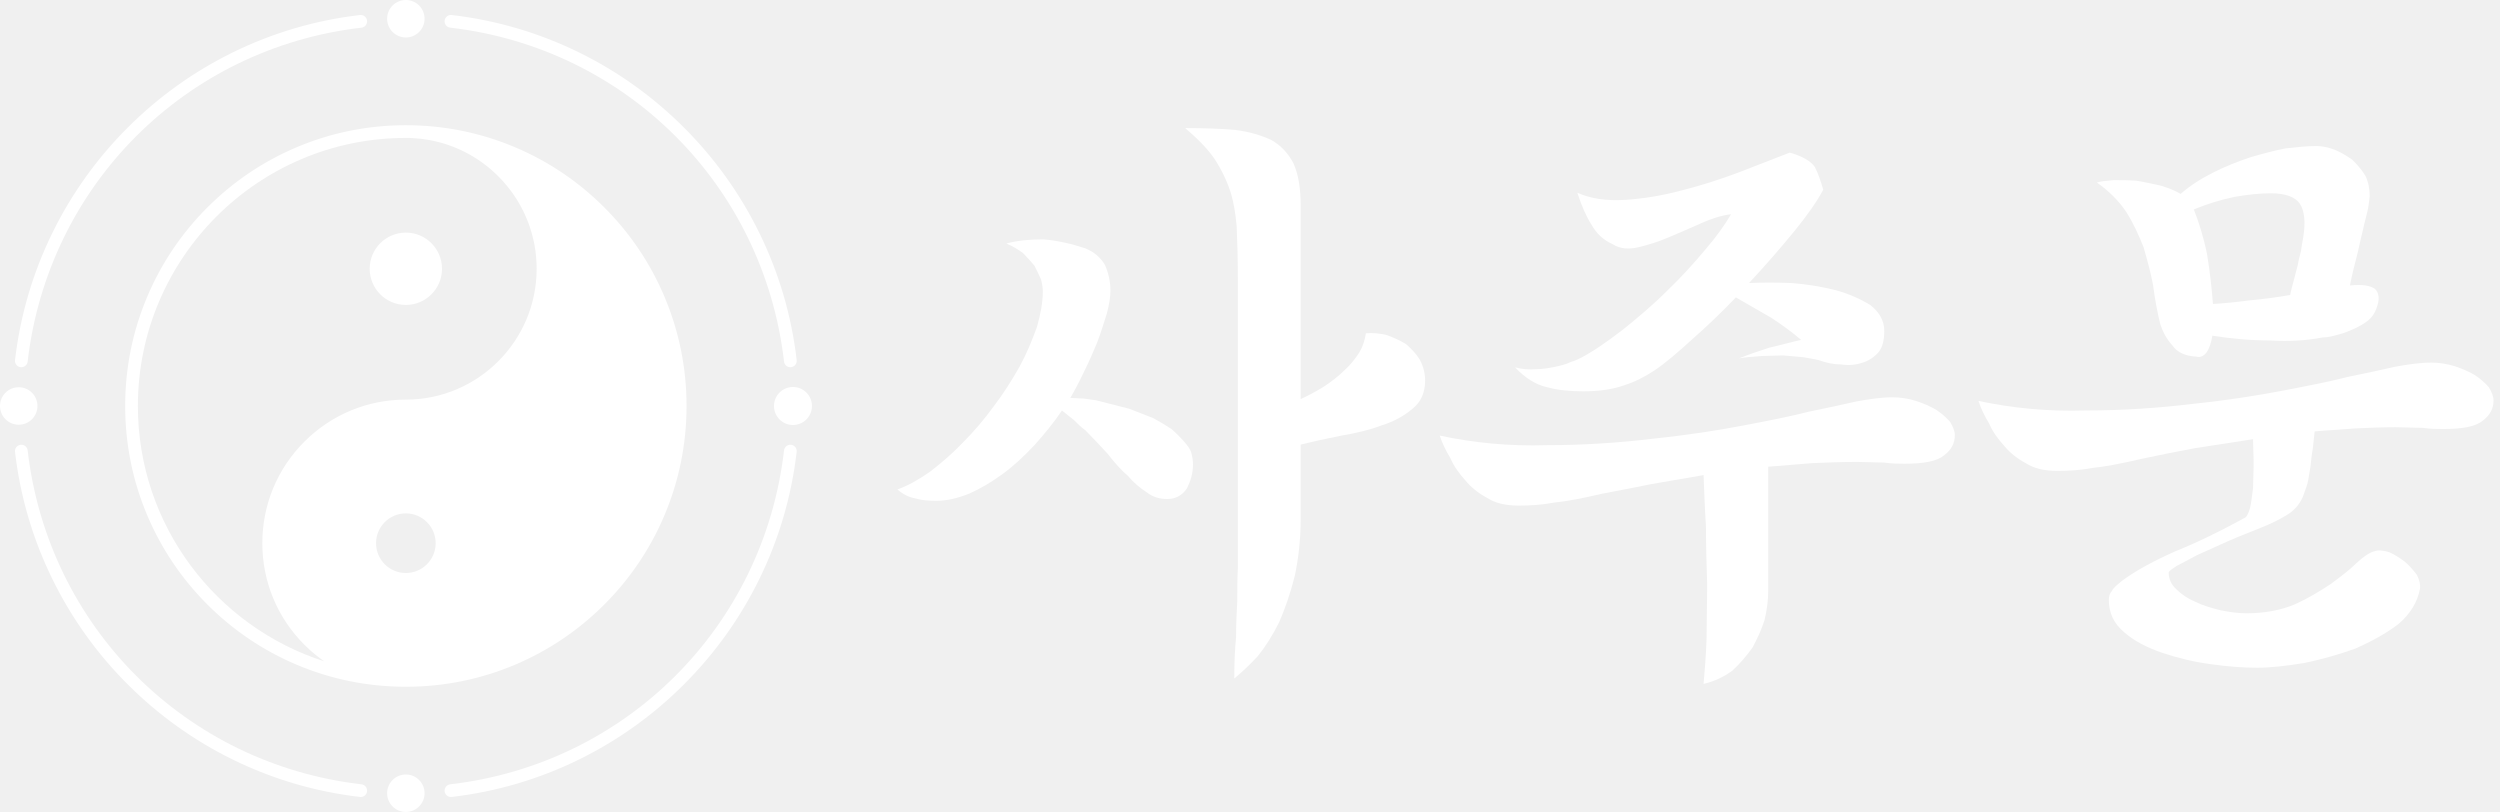
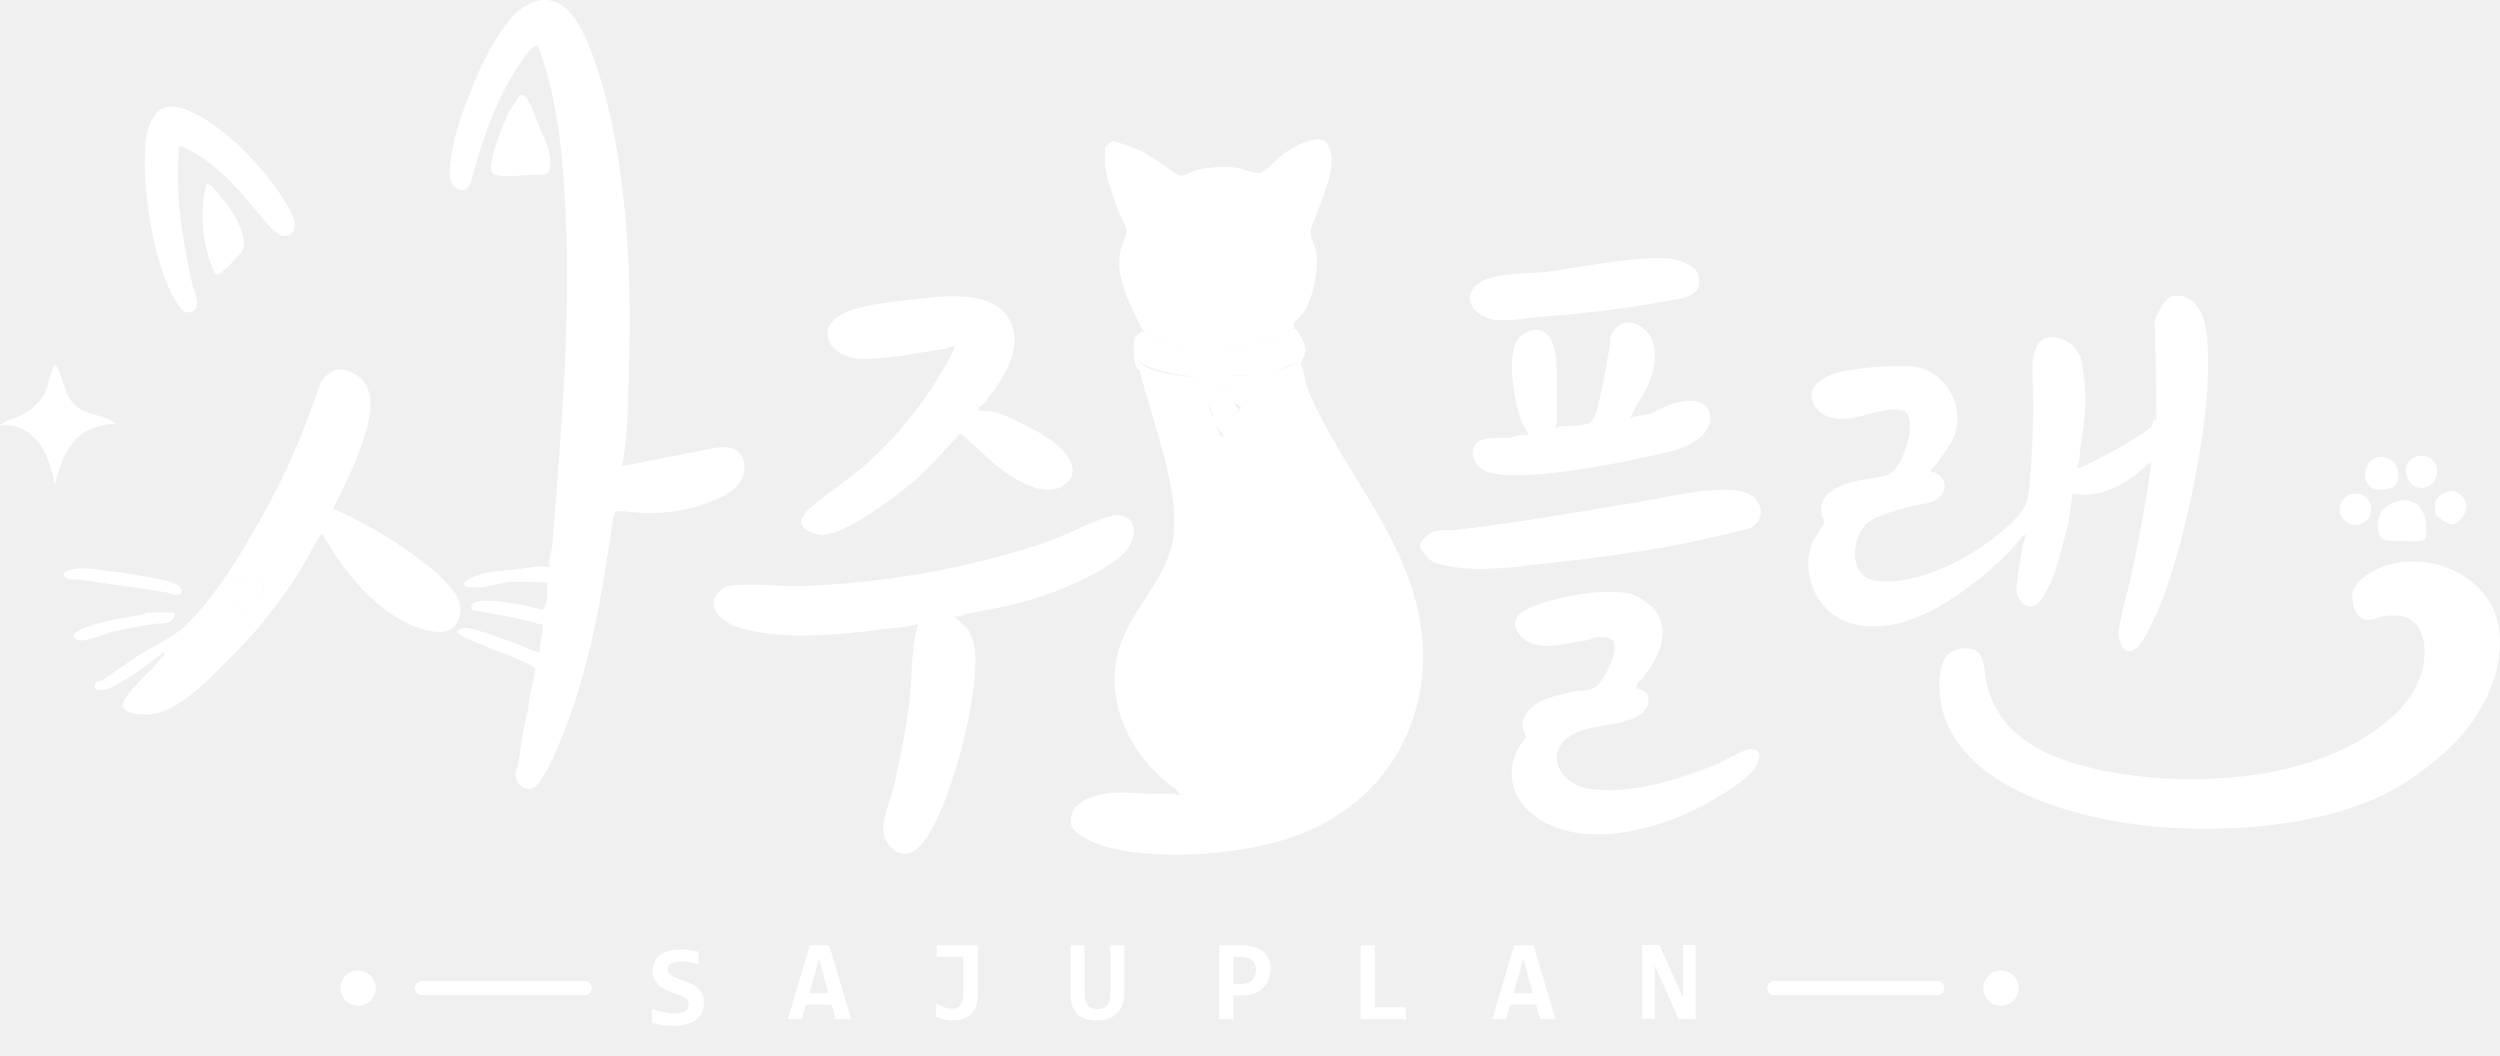
- <svg xmlns="http://www.w3.org/2000/svg" width="117" height="38" viewBox="0 0 117 38" fill="none">
+ <svg xmlns="http://www.w3.org/2000/svg" width="90" height="38" viewBox="0 0 90 38" fill="none">
  <g clip-path="url(#clip0_6_2218)">
    <g clip-path="url(#clip1_6_2218)">
-       <path d="M18.994 6.455C18.829 6.455 18.696 6.322 18.696 6.157C18.696 5.993 18.829 5.86 18.994 5.86C17.221 5.86 15.5 6.207 13.88 6.892C12.316 7.554 10.912 8.502 9.705 9.708C8.499 10.915 7.552 12.32 6.89 13.885C6.205 15.505 5.858 17.226 5.858 19C5.858 20.774 6.205 22.495 6.89 24.115C7.552 25.68 8.499 27.085 9.705 28.292C10.912 29.498 12.316 30.446 13.88 31.108C15.48 31.784 17.178 32.132 18.929 32.14C17.567 32.127 16.271 31.712 15.174 30.95C10.121 29.33 6.453 24.585 6.453 19C6.453 12.082 12.079 6.455 18.994 6.455ZM20.686 12.579C20.686 13.514 19.928 14.271 18.994 14.271C18.059 14.271 17.301 13.514 17.301 12.579C17.301 11.644 18.059 10.886 18.994 10.886C19.928 10.886 20.686 11.644 20.686 12.579ZM31.097 13.885C30.436 12.32 29.489 10.915 28.282 9.708C27.076 8.502 25.671 7.554 24.107 6.892C22.487 6.207 20.767 5.86 18.994 5.86C18.829 5.86 18.696 5.993 18.696 6.157C18.696 6.322 18.829 6.455 18.994 6.455H18.996C19.057 6.455 19.118 6.456 19.179 6.457C19.223 6.459 19.267 6.461 19.311 6.463C19.579 6.477 19.843 6.508 20.101 6.555C20.143 6.563 20.185 6.571 20.226 6.579C20.248 6.584 20.27 6.589 20.292 6.593C20.4 6.617 20.506 6.643 20.612 6.672C20.671 6.688 20.73 6.705 20.789 6.723C20.822 6.733 20.854 6.743 20.886 6.754C20.91 6.762 20.933 6.769 20.957 6.778C21.123 6.834 21.285 6.897 21.444 6.967C21.489 6.987 21.534 7.007 21.578 7.028C21.579 7.028 21.579 7.028 21.58 7.028C21.624 7.049 21.669 7.071 21.712 7.092C21.735 7.104 21.758 7.115 21.78 7.126C21.824 7.149 21.867 7.172 21.911 7.196C21.954 7.219 21.997 7.243 22.04 7.268C22.082 7.293 22.124 7.317 22.166 7.343C22.277 7.41 22.387 7.482 22.493 7.557C22.527 7.58 22.561 7.605 22.595 7.629C22.677 7.689 22.758 7.752 22.838 7.816C22.873 7.844 22.908 7.873 22.942 7.902C22.942 7.902 22.943 7.903 22.943 7.903C22.975 7.93 23.007 7.957 23.038 7.985C23.375 8.282 23.678 8.614 23.942 8.977C23.971 9.016 23.999 9.056 24.027 9.096C24.047 9.124 24.066 9.153 24.085 9.182C24.119 9.233 24.153 9.284 24.186 9.337C24.292 9.506 24.39 9.681 24.479 9.861C24.501 9.905 24.522 9.949 24.543 9.993C24.543 9.993 24.543 9.993 24.543 9.994C24.583 10.08 24.621 10.166 24.657 10.255C24.661 10.263 24.664 10.271 24.668 10.28C24.692 10.338 24.715 10.398 24.737 10.457C24.741 10.47 24.746 10.482 24.75 10.495C24.765 10.535 24.779 10.576 24.793 10.617C24.869 10.838 24.931 11.066 24.98 11.297C24.994 11.358 25.006 11.42 25.017 11.482C25.082 11.838 25.115 12.204 25.115 12.578C25.115 15.955 22.369 18.702 18.994 18.702C17.199 18.702 15.513 19.401 14.244 20.67C12.975 21.939 12.277 23.627 12.277 25.421C12.277 27.216 12.975 28.903 14.244 30.172C14.324 30.252 14.405 30.329 14.488 30.405C14.504 30.419 14.52 30.433 14.536 30.448C14.551 30.462 14.567 30.475 14.582 30.488C14.6 30.504 14.618 30.52 14.636 30.535C14.781 30.659 14.931 30.777 15.085 30.887C15.101 30.899 15.117 30.91 15.133 30.922C15.147 30.931 15.16 30.941 15.174 30.95C16.27 31.712 17.567 32.127 18.929 32.14C18.95 32.14 18.972 32.14 18.994 32.14C20.767 32.14 22.487 31.793 24.107 31.108C25.671 30.446 27.076 29.498 28.282 28.292C29.488 27.085 30.436 25.68 31.097 24.115C31.782 22.495 32.13 20.774 32.13 19C32.13 17.226 31.782 15.505 31.097 13.885H31.097ZM18.994 26.817C18.224 26.817 17.599 26.191 17.599 25.421C17.599 24.652 18.224 24.026 18.994 24.026C19.763 24.026 20.389 24.652 20.389 25.421C20.389 26.191 19.763 26.817 18.994 26.817ZM0.999 17.186C0.987 17.186 0.976 17.186 0.964 17.184C0.801 17.166 0.684 17.018 0.703 16.855C0.944 14.778 1.532 12.774 2.451 10.9C3.345 9.075 4.53 7.418 5.973 5.975C7.415 4.532 9.071 3.347 10.896 2.452C12.77 1.532 14.773 0.944 16.849 0.703C17.012 0.684 17.16 0.801 17.178 0.965C17.197 1.128 17.081 1.276 16.917 1.295C8.675 2.251 2.25 8.678 1.294 16.923C1.277 17.075 1.148 17.186 0.999 17.186H0.999ZM21.104 37.299C20.955 37.299 20.826 37.187 20.809 37.035C20.79 36.872 20.907 36.724 21.07 36.706C29.313 35.749 35.737 29.322 36.693 21.077C36.712 20.914 36.86 20.797 37.023 20.816C37.186 20.834 37.303 20.982 37.284 21.145C37.044 23.222 36.455 25.226 35.537 27.1C34.642 28.925 33.457 30.582 32.014 32.025C30.572 33.468 28.916 34.653 27.091 35.548C25.217 36.468 23.215 37.056 21.138 37.297C21.127 37.298 21.115 37.299 21.104 37.299L21.104 37.299ZM36.989 17.186C36.839 17.186 36.711 17.075 36.693 16.923C35.737 8.678 29.313 2.251 21.07 1.294C20.907 1.276 20.79 1.128 20.809 0.965C20.828 0.801 20.976 0.684 21.139 0.703C23.215 0.944 25.217 1.532 27.091 2.451C28.916 3.346 30.573 4.532 32.015 5.975C33.457 7.417 34.642 9.074 35.537 10.9C36.456 12.774 37.044 14.777 37.285 16.854C37.303 17.017 37.187 17.165 37.023 17.184C37.011 17.185 37 17.186 36.989 17.186V17.186ZM16.883 37.299C16.872 37.299 16.86 37.298 16.849 37.297C14.773 37.056 12.77 36.468 10.896 35.549C9.071 34.654 7.415 33.468 5.973 32.025C4.53 30.583 3.345 28.925 2.451 27.1C1.532 25.226 0.944 23.223 0.703 21.146C0.684 20.983 0.801 20.835 0.964 20.816C1.128 20.797 1.275 20.914 1.294 21.077C2.25 29.323 8.675 35.749 16.917 36.706C17.08 36.725 17.197 36.873 17.178 37.036C17.161 37.187 17.032 37.299 16.883 37.299L16.883 37.299ZM19.87 0.877C19.87 1.361 19.478 1.754 18.994 1.754C18.51 1.754 18.117 1.361 18.117 0.877C18.117 0.393 18.51 0 18.994 0C19.478 0 19.87 0.393 19.87 0.877ZM19.87 37.123C19.87 37.607 19.478 38 18.994 38C18.51 38 18.117 37.607 18.117 37.123C18.117 36.639 18.51 36.246 18.994 36.246C19.478 36.246 19.87 36.639 19.87 37.123ZM37.988 19C37.988 19.485 37.595 19.877 37.111 19.877C36.627 19.877 36.234 19.485 36.234 19C36.234 18.516 36.627 18.123 37.111 18.123C37.595 18.123 37.988 18.516 37.988 19ZM1.753 19C1.753 19.485 1.361 19.877 0.877 19.877C0.392 19.877 0 19.484 0 19C0 18.516 0.392 18.123 0.877 18.123C1.361 18.123 1.753 18.516 1.753 19ZM37.111 19.89C36.62 19.89 36.222 19.49 36.222 19C36.222 18.51 36.62 18.111 37.111 18.111C37.601 18.111 38 18.51 38 19C38 19.49 37.601 19.89 37.111 19.89ZM37.111 18.136C36.634 18.136 36.246 18.523 36.246 19C36.246 19.477 36.634 19.865 37.111 19.865C37.587 19.865 37.975 19.477 37.975 19C37.975 18.523 37.587 18.136 37.111 18.136Z" fill="white" />
+       <path d="M41.021 13.293C40.992 13.162 40.897 13.008 40.953 12.883C41.056 13.179 41.445 13.3 41.732 13.382C42.398 13.572 43.119 13.566 43.806 13.612C43.797 13.765 43.826 13.93 43.796 14.081C43.709 14.507 43.322 14.487 43.702 15.063C43.747 15.131 43.842 15.164 43.846 15.172C43.861 15.2 43.81 15.288 43.818 15.357C43.837 15.533 43.928 15.561 43.944 15.71C43.98 15.707 44.071 15.72 44.08 15.711C44.101 15.69 44.17 15.216 44.206 15.13C44.281 14.947 44.651 14.827 44.675 14.686C44.689 14.598 44.366 14.507 44.33 14.389C44.156 14.264 44.096 13.671 44.235 13.563C44.346 13.476 44.711 13.538 44.878 13.521C45.307 13.478 45.814 13.399 46.224 13.27C46.429 13.205 46.614 12.99 46.818 13.111C46.904 13.162 47.017 13.825 47.054 13.935C47.149 14.214 47.28 14.48 47.411 14.744C48.443 16.837 49.983 18.757 50.76 20.963C52.055 24.64 50.624 28.432 46.994 29.958C45.08 30.763 41.962 31.005 39.96 30.524C39.581 30.433 38.613 30.079 38.554 29.648C38.482 29.114 38.939 28.803 39.407 28.659C39.99 28.48 40.599 28.529 41.196 28.571C41.383 28.584 42.418 28.522 42.528 28.665L42.32 28.394C40.767 27.343 39.735 25.302 40.268 23.419C40.649 22.071 41.756 21.095 42.149 19.78C42.677 18.012 41.432 15.099 41.022 13.294L41.021 13.293Z" fill="white" />
+       <path d="M22.395 16.781C23.45 16.574 24.506 16.367 25.561 16.159C25.889 16.095 26.26 16.039 26.531 16.233C26.852 16.462 26.874 16.962 26.671 17.3C26.468 17.638 26.103 17.844 25.74 17.998C25.08 18.278 24.369 18.435 23.653 18.466C23.294 18.482 22.937 18.461 22.58 18.417C22.081 18.355 22.11 18.412 22.034 18.926C21.621 21.758 21.125 24.633 19.905 27.288C19.787 27.544 19.411 28.334 19.134 28.389C18.775 28.46 18.546 28.156 18.561 27.82C18.566 27.71 18.639 27.64 18.654 27.544C18.759 26.873 18.824 26.184 19.019 25.537C19.022 25.035 19.23 24.557 19.275 24.057C19.26 24.03 18.873 23.832 18.801 23.798C18.412 23.615 17.97 23.469 17.599 23.313C17.41 23.234 16.503 22.91 16.465 22.757C16.439 22.653 16.694 22.603 16.763 22.605C17.124 22.616 18.279 23.067 18.699 23.215C18.823 23.259 19.364 23.53 19.432 23.464C19.403 23.115 19.582 22.819 19.523 22.461C19.475 22.456 19.412 22.473 19.368 22.457C18.705 22.233 18.011 22.172 17.345 22.015C17.232 21.988 16.932 22.036 16.975 21.805C17.017 21.575 17.67 21.624 17.856 21.64C18.084 21.659 18.432 21.714 18.658 21.751C18.954 21.799 19.249 21.887 19.54 21.955C19.742 21.659 19.707 21.292 19.706 20.954C19.264 20.993 18.743 20.903 18.312 20.953C18.028 20.986 17.647 21.109 17.357 21.139C17.26 21.149 16.886 21.154 16.814 21.13C16.463 21.014 17.066 20.75 17.163 20.716C17.627 20.552 18.107 20.547 18.586 20.497C18.991 20.455 19.377 20.358 19.797 20.407C19.726 20.123 19.87 19.849 19.888 19.608C20.19 15.672 20.558 11.568 20.361 7.62C20.258 5.563 20.089 3.6 19.369 1.648C19.239 1.627 19.13 1.738 19.049 1.84C17.987 3.177 17.421 4.835 16.968 6.481C16.937 6.593 16.902 6.712 16.811 6.785C16.652 6.913 16.396 6.819 16.287 6.647C16.178 6.474 16.179 6.256 16.194 6.052C16.263 5.149 16.555 4.278 16.884 3.435C17.305 2.359 17.804 1.289 18.588 0.441C19.857 -0.579 20.648 0.317 21.161 1.541C21.703 2.864 22.028 4.269 22.253 5.679C22.638 8.168 22.721 10.695 22.643 13.206C22.595 14.351 22.632 15.727 22.379 16.781L22.393 16.779L22.395 16.781Z" fill="white" />
+       <path d="M88.745 26.319C88.073 27.131 87.009 27.968 86.081 28.468C83.619 29.798 79.891 30.026 77.151 29.711C74.366 29.39 69.759 28.115 69.82 24.58C69.83 24.045 69.979 23.386 70.628 23.344C71.4 23.293 71.39 23.784 71.476 24.343C71.812 26.551 73.801 27.367 75.814 27.762C78.559 28.301 82.193 28.152 84.708 26.788C85.941 26.12 87.216 25.085 87.283 23.57C87.299 23.207 87.239 22.826 87.024 22.533C86.725 22.125 86.272 22.121 85.817 22.184C85.66 22.206 85.464 22.32 85.266 22.319C84.768 22.318 84.629 21.634 84.702 21.253C84.722 21.149 84.955 20.895 85.045 20.82C85.952 20.06 87.385 20.054 88.4 20.567C90.779 21.769 90.167 24.597 88.744 26.319H88.745Z" fill="white" />
+       <path d="M40.945 11.507C40.584 10.772 40.141 9.837 40.341 9.032C40.366 8.843 40.574 8.445 40.565 8.303C40.556 8.161 40.33 7.798 40.27 7.636C40.11 7.208 39.844 6.449 39.792 6.016C39.776 5.876 39.764 5.42 39.791 5.298C39.803 5.241 40.006 5.076 40.12 5.091C40.251 5.109 40.91 5.363 41.062 5.432C41.544 5.65 41.991 6.061 42.461 6.316C42.578 6.379 42.961 6.145 43.093 6.115C43.547 6.013 44.094 5.973 44.557 6.044C44.801 6.081 45.173 6.289 45.418 6.214C45.751 6.011 46.024 5.654 46.339 5.448C46.595 5.28 47.558 4.752 47.798 5.177C48.213 5.915 47.592 7.15 47.339 7.861C47.245 8.124 47.141 8.198 47.192 8.477C47.225 8.662 47.376 8.911 47.395 9.162C47.448 9.844 47.258 11.038 46.682 11.515C46.665 11.528 46.649 11.543 46.636 11.56C46.565 11.65 46.587 11.724 46.59 11.834C46.314 11.801 46.461 11.92 46.336 12.013C46.137 12.162 45.236 12.365 44.955 12.412C43.775 12.613 42.473 12.593 41.373 12.071C41.313 12.042 41.252 12.012 41.203 11.966C41.139 11.906 41.1 11.826 41.062 11.748C41.024 11.67 40.985 11.591 40.945 11.508L40.945 11.507Z" fill="white" />
+       <path d="M38.939 20.883C37.567 21.543 36.288 21.841 34.794 22.098C34.657 22.122 34.529 22.237 34.358 22.187L34.834 22.646C34.937 22.786 35.065 23.137 35.086 23.307C35.282 24.896 34.379 28.269 33.614 29.722C33.457 30.021 33.201 30.434 32.92 30.625C32.483 30.923 31.993 30.575 31.847 30.131C31.68 29.62 32.018 28.966 32.142 28.458C32.395 27.422 32.592 26.373 32.732 25.316C32.851 24.425 32.774 23.476 33.021 22.608C33.035 22.559 33.039 22.512 33.033 22.461C32.645 22.59 32.232 22.595 31.828 22.648C30.239 22.855 27.946 23.095 26.42 22.525C26.118 22.412 25.676 22.062 25.681 21.707C25.685 21.485 25.983 21.131 26.213 21.095C26.977 20.975 28.166 21.129 28.996 21.094C30.935 21.013 32.869 20.764 34.763 20.335C35.709 20.121 36.646 19.861 37.566 19.553C38.359 19.287 39.09 18.864 39.88 18.607C40.691 18.343 41.063 18.976 40.656 19.656C40.338 20.189 39.482 20.621 38.939 20.883H38.939Z" fill="white" />
+       <path d="M11.996 18.306C12.737 18.641 13.459 19.027 14.144 19.467C14.794 19.885 16.188 20.857 16.486 21.552C16.633 21.896 16.601 22.19 16.392 22.501C16.058 22.999 15.059 22.637 14.617 22.415C13.314 21.762 12.352 20.51 11.638 19.28C11.615 19.242 11.651 19.205 11.56 19.223C11.213 19.802 10.9 20.408 10.525 20.971C9.864 21.962 9.101 22.887 8.253 23.723C7.561 24.407 6.596 25.458 5.614 25.686C5.329 25.753 4.475 25.78 4.423 25.392C4.38 25.078 5.359 24.206 5.581 23.967C5.594 23.887 5.982 23.562 5.923 23.51C5.855 23.451 5.806 23.539 5.773 23.567C5.393 23.892 4.215 24.75 3.753 24.83C3.593 24.858 3.353 24.86 3.42 24.636C3.462 24.496 3.601 24.544 3.672 24.498C4.174 24.171 4.648 23.799 5.16 23.487C5.682 23.169 6.26 22.93 6.703 22.497C7.81 21.417 8.721 19.861 9.474 18.521C10.327 17.003 11.006 15.392 11.548 13.738C11.899 13.318 12.184 13.164 12.703 13.428C13.647 13.909 13.329 15.056 13.073 15.854C12.8 16.703 12.393 17.511 11.996 18.306H11.996ZM9.228 21.75C9.889 21.12 9.209 20.422 8.593 20.865C8.061 21.248 8.437 22.162 9.024 21.934C9.093 21.907 9.174 21.802 9.228 21.75Z" fill="white" />
+       <path d="M35.281 14.625C35.136 14.883 35.503 14.774 35.656 14.8C36.245 14.903 37.686 15.656 38.124 16.074C38.563 16.492 38.902 17.074 38.261 17.49C37.5 17.985 36.291 17.11 35.706 16.621C35.557 16.497 34.647 15.599 34.564 15.619C34.039 16.16 33.507 16.788 32.943 17.284C32.295 17.855 30.447 19.239 29.621 19.255C29.35 19.26 28.753 19.06 28.844 18.709C28.85 18.686 29.01 18.433 29.031 18.414C29.679 17.812 30.571 17.265 31.254 16.645C32.514 15.502 33.612 14.07 34.358 12.54C34.389 12.37 34.066 12.553 34.012 12.56C33.035 12.692 32.002 12.941 31.003 12.918C30.501 12.907 29.903 12.658 29.802 12.117C29.605 11.069 31.889 10.896 32.5 10.826C33.589 10.704 35.579 10.323 36.292 11.428C36.951 12.45 36.06 13.741 35.407 14.549C35.373 14.591 35.291 14.606 35.28 14.625H35.281Z" fill="white" />
+       <path d="M58.918 24.784C59.057 24.796 59.207 24.859 59.286 24.979C59.439 25.21 59.307 25.542 59.08 25.701C58.412 26.167 57.463 26.042 56.734 26.378C55.564 26.916 56.007 28.19 57.18 28.389C58.628 28.633 60.372 28.077 61.706 27.554C61.979 27.447 62.749 27 62.952 26.974C63.474 26.907 63.38 27.367 63.163 27.659C62.832 28.104 62.212 28.468 61.745 28.752C60.023 29.802 56.923 30.739 55.15 29.301C54.392 28.686 54.219 27.775 54.667 26.906C54.71 26.822 54.933 26.563 54.938 26.536C54.953 26.445 54.71 26.222 54.856 25.863C55.136 25.178 56.065 25.023 56.711 24.889C56.994 24.83 57.196 24.921 57.478 24.697C57.782 24.456 58.255 23.471 58.103 23.111C58.031 22.939 57.704 22.925 57.529 22.934C57.355 22.944 57.238 23.032 57.108 23.052C56.767 23.102 56.326 23.201 56.012 23.233C55.518 23.284 54.977 23.244 54.67 22.803C54.311 22.29 54.759 22.006 55.199 21.828C56.082 21.47 57.769 21.163 58.697 21.379C58.927 21.432 59.426 21.767 59.576 21.959C60.177 22.731 59.694 23.683 59.186 24.354C59.064 24.515 58.888 24.57 58.918 24.785V24.784Z" fill="white" />
+       <path d="M58.686 15.026C58.686 15.026 59.429 14.888 59.429 14.887C59.857 14.671 60.393 14.41 60.886 14.426C61.114 14.433 61.35 14.526 61.477 14.715C61.596 14.892 61.6 15.13 61.519 15.327C61.179 16.152 59.794 16.328 59.04 16.498C57.815 16.773 54.822 17.325 53.655 17.019C53.262 16.916 52.902 16.552 53.05 16.122C53.207 15.666 53.966 15.788 54.326 15.756C54.547 15.736 54.777 15.601 55.033 15.664C54.946 15.461 54.815 15.28 54.738 15.07C54.499 14.419 54.223 12.739 54.668 12.175C54.737 12.087 55.005 11.912 55.112 11.89C56.204 11.658 56.031 13.508 56.036 14.139C56.039 14.597 56.095 14.941 56.001 15.423C56.001 15.424 56.001 15.425 56.001 15.425C56.126 15.316 56.625 15.342 56.787 15.32C57.243 15.261 57.35 15.236 57.486 14.762C57.7 14.01 57.81 13.207 57.953 12.447C57.993 12.233 57.926 12.158 58.075 11.93C58.424 11.393 59.036 11.605 59.369 12.039C59.725 12.505 59.556 13.395 59.318 13.902L58.686 15.026Z" fill="white" />
+       <path d="M63.233 18.842C63.041 19.068 62.732 19.075 62.464 19.144C60.285 19.713 57.986 20.03 55.746 20.276C54.626 20.399 53.232 20.611 52.124 20.373C51.865 20.317 51.651 20.303 51.426 20.113C51.358 20.055 51.108 19.724 51.108 19.655C51.109 19.529 51.362 19.269 51.479 19.205C51.807 19.023 52.03 19.121 52.361 19.083C54.641 18.818 56.964 18.407 59.208 18.034C60.117 17.882 62.176 17.364 63.001 17.805C63.382 18.01 63.526 18.498 63.233 18.841V18.842Z" fill="white" />
+       <path d="M6.424 5.265C6.453 5.556 6.398 5.865 6.396 6.147C6.389 7.492 6.612 8.82 6.891 10.112C6.952 10.396 7.293 11.064 6.925 11.216C6.655 11.329 6.506 11.128 6.367 10.909C5.511 9.556 5.102 6.726 5.238 5.152C5.268 4.804 5.392 4.303 5.647 4.055C6.055 3.657 6.615 3.882 7.057 4.109C8.205 4.697 9.479 6.029 10.168 7.112C10.367 7.425 10.928 8.239 10.382 8.471C10.038 8.618 9.679 8.118 9.483 7.887C8.727 6.996 8.01 6.084 6.967 5.476C6.885 5.428 6.477 5.215 6.424 5.265Z" fill="white" />
+       <path d="M59.91 9.291C60.278 9.291 61.095 9.515 61.152 9.938C61.187 10.194 61.186 10.389 60.988 10.555C60.762 10.746 60.04 10.829 59.722 10.886C58.261 11.149 56.791 11.306 55.285 11.423C54.798 11.461 54.344 11.57 53.824 11.515C53.228 11.452 52.571 10.843 53.115 10.304C53.663 9.761 54.94 9.887 55.652 9.789C57.056 9.595 58.488 9.29 59.909 9.291H59.91Z" fill="white" />
+       <path d="M46.59 11.833C46.742 11.852 46.98 12.383 47 12.544C47.028 12.778 46.849 12.94 46.818 13.11C46.611 12.987 46.245 13.261 46.032 13.321C45.631 13.432 45.2 13.517 44.783 13.523C44.54 13.526 44.176 13.435 44.157 13.788C44.137 14.144 44.311 14.321 44.486 14.588C44.607 14.772 44.67 14.736 44.397 14.929C44.094 15.143 44.275 15.503 44.079 15.71C44.018 15.774 43.515 14.745 43.55 14.565C43.584 14.392 43.757 14.265 43.795 14.081C43.825 13.93 43.796 13.765 43.805 13.612C43.803 13.654 41.163 13.484 40.952 12.882C40.896 13.008 40.991 13.162 41.021 13.292C40.921 13.33 40.857 13.075 40.849 13.031C40.815 12.838 40.789 12.325 40.862 12.153C40.895 12.075 41.092 11.961 41.112 11.924C42.188 12.583 43.734 12.619 44.954 12.412C45.235 12.364 46.135 12.161 46.335 12.012C46.459 11.919 46.313 11.8 46.589 11.833L46.59 11.833Z" fill="white" />
+       <path d="M2.54 14.4C2.637 14.541 2.767 14.668 2.957 14.768C3.35 14.974 3.856 14.962 4.179 15.265C3.631 15.242 3.072 15.451 2.697 15.85C2.29 16.282 2.124 16.881 1.973 17.454C1.868 16.924 1.73 16.382 1.406 15.949C1.081 15.516 0.528 15.214 0 15.331C0.135 15.152 0.376 15.1 0.588 15.024C0.976 14.885 1.307 14.614 1.541 14.278C1.734 14.001 1.8 13.28 2.003 13.136C2.267 13.53 2.281 14.021 2.54 14.4L2.54 14.4Z" fill="white" />
+       <path d="M17.737 6.226C17.651 6.139 17.668 5.996 17.701 5.793C17.771 5.364 18.126 4.41 18.336 4.01C18.377 3.932 18.681 3.47 18.723 3.438C18.973 3.248 19.301 4.292 19.38 4.477C19.567 4.911 19.828 5.422 19.815 5.906C19.805 6.258 19.678 6.297 19.357 6.293C18.91 6.286 18.361 6.389 17.928 6.311C17.837 6.294 17.776 6.266 17.737 6.227L17.737 6.226Z" fill="white" />
+       <path d="M8.087 7.253C8.333 7.564 8.576 7.934 8.691 8.314C8.776 8.595 8.846 8.81 8.691 9.082C8.651 9.151 8.026 9.788 7.955 9.829C7.849 9.89 7.781 9.916 7.713 9.793C7.669 9.712 7.568 9.434 7.535 9.332C7.264 8.48 7.194 7.506 7.429 6.634C7.5 6.62 7.534 6.641 7.591 6.677C7.668 6.727 8.003 7.148 8.087 7.253Z" fill="white" />
+       <path d="M86.819 19.486C86.718 19.485 86.631 19.479 86.593 19.479C86.379 19.474 85.807 19.534 85.69 19.319C85.552 19.065 85.572 18.775 85.682 18.516C85.829 18.169 86.334 17.955 86.693 18.021C87.311 18.149 87.392 18.804 87.33 19.339C87.315 19.471 87.035 19.489 86.82 19.486H86.819Z" fill="white" />
+       <path d="M6.51 21.36C6.421 21.502 6.11 21.344 6.026 21.331C4.97 21.162 3.936 21.026 2.883 20.869C2.694 20.84 2.5 20.92 2.339 20.773C2.118 20.57 2.669 20.467 2.842 20.463C3.242 20.454 3.889 20.553 4.295 20.608C4.821 20.68 5.869 20.825 6.33 21.028C6.452 21.082 6.595 21.223 6.51 21.36H6.51Z" fill="white" />
+       <path d="M6.288 22.05C6.271 22.53 5.84 22.417 5.537 22.463C5.092 22.531 4.484 22.637 4.04 22.746C3.718 22.825 3.054 23.148 2.774 23.03C2.589 22.952 2.614 22.816 2.786 22.725C3.444 22.377 4.394 22.255 5.114 22.132C5.174 22.122 5.248 22.05 5.261 22.05H6.288Z" fill="white" />
+       <path d="M85.448 17.604C85.365 17.57 85.264 17.453 85.22 17.382C85.07 17.135 85.137 16.753 85.364 16.577C85.782 16.253 86.343 16.58 86.34 17.096C86.338 17.39 86.229 17.562 85.926 17.611C85.801 17.631 85.674 17.626 85.547 17.62C85.518 17.619 85.489 17.617 85.461 17.609C85.457 17.607 85.452 17.606 85.448 17.604V17.604Z" fill="white" />
+       <path d="M86.648 16.733C86.794 16.392 87.312 16.276 87.595 16.582C87.853 16.861 87.742 17.394 87.371 17.533C86.968 17.684 86.627 17.349 86.609 16.953C86.606 16.872 86.62 16.798 86.648 16.733H86.648Z" fill="white" />
+       <path d="M88.375 17.695C88.578 17.769 88.773 17.987 88.796 18.194C88.823 18.433 88.557 18.836 88.302 18.872C88.13 18.896 87.866 18.694 87.743 18.592C87.718 18.571 87.693 18.549 87.679 18.52C87.664 18.488 87.663 18.451 87.663 18.416C87.662 18.328 87.662 18.242 87.661 18.154C87.661 18.12 87.661 18.084 87.67 18.052C87.681 18.017 87.701 17.985 87.724 17.957C87.814 17.843 87.939 17.759 88.076 17.714C88.14 17.693 88.234 17.663 88.302 17.676C88.326 17.68 88.351 17.687 88.375 17.696V17.695Z" fill="white" />
+       <path d="M85.294 18.615C85.088 18.987 84.522 18.987 84.311 18.618C84.057 18.206 84.431 17.688 84.901 17.774C85.273 17.828 85.49 18.283 85.299 18.607L85.294 18.615Z" fill="white" />
+       <path d="M79.451 12.091C79.4 11.553 79.193 10.81 78.586 10.67C78.03 10.541 77.894 10.905 77.657 11.327C77.629 11.379 77.6 11.431 77.585 11.487C77.568 11.552 77.569 11.62 77.571 11.686C77.597 12.663 77.627 13.639 77.627 14.616V14.661C77.628 14.801 77.645 14.989 77.627 15.118C77.49 15.105 77.521 15.202 77.49 15.255C77.462 15.302 77.463 15.35 77.412 15.393C76.932 15.799 75.516 16.573 74.92 16.814C74.863 16.837 74.817 16.864 74.752 16.851C74.88 16.611 74.854 16.389 74.892 16.147C75.044 15.182 75.167 14.291 74.982 13.314C74.921 12.994 74.952 12.864 74.725 12.567C74.41 12.152 73.635 11.919 73.334 12.447C73.316 12.478 73.207 12.785 73.202 12.817C73.114 13.383 73.223 14.255 73.201 14.869C73.168 15.799 73.136 16.97 73.014 17.875C72.952 18.337 72.491 18.765 72.151 19.064C71.043 20.04 69.078 21.097 67.561 20.912C66.537 20.787 66.607 19.394 67.22 18.835C67.561 18.523 68.513 18.31 68.988 18.184C69.204 18.128 69.371 18.159 69.618 18.039C70.07 17.82 70.156 17.297 69.71 17.031C69.632 16.985 69.464 17.014 69.502 16.92C69.577 16.841 69.659 16.773 69.723 16.684C69.939 16.387 70.29 15.934 70.394 15.576C70.7 14.529 69.996 13.327 68.887 13.201C68.288 13.133 66.815 13.24 66.242 13.387C65.661 13.537 64.893 13.941 65.347 14.64C65.607 15.04 66.113 15.115 66.552 15.066C67.074 15.008 67.963 14.637 68.464 14.764C68.733 14.832 68.761 15.135 68.763 15.369C68.765 15.824 68.417 16.939 67.95 17.102C67.643 17.208 67.133 17.232 66.798 17.319C66.186 17.478 65.462 17.753 65.574 18.518C65.592 18.641 65.687 18.697 65.662 18.824C65.636 18.958 65.299 19.37 65.225 19.578C64.803 20.757 65.478 22.143 66.698 22.458C68.733 22.983 70.96 21.199 72.314 19.887C72.422 19.782 72.819 19.284 72.858 19.269C73.014 19.206 72.851 19.497 72.845 19.53C72.772 19.916 72.544 21.07 72.607 21.388C72.615 21.431 72.801 21.732 72.836 21.753C73.262 22.008 73.473 21.621 73.657 21.299C74.09 20.542 74.234 19.607 74.475 18.787L74.614 17.764C75.422 17.944 76.223 17.581 76.865 17.117C76.933 17.068 77.394 16.617 77.443 16.669C77.263 18.066 76.989 19.475 76.701 20.83C76.603 21.288 76.447 21.764 76.359 22.222C76.291 22.577 76.214 22.858 76.362 23.2C76.572 23.684 76.945 23.356 77.141 23.048C77.85 21.929 78.384 20.041 78.689 18.757C79.154 16.79 79.641 14.131 79.45 12.092L79.451 12.091Z" fill="white" />
+       <path d="M46.636 11.56C46.649 11.543 46.665 11.528 46.681 11.514C46.669 11.531 46.651 11.545 46.636 11.56Z" fill="white" />
+       <path d="M9.228 21.75C9.174 21.802 9.092 21.907 9.024 21.934C8.436 22.162 8.06 21.248 8.593 20.865C9.208 20.422 9.889 21.12 9.228 21.75Z" fill="white" />
+       <path d="M25.344 36.08C25.344 36.225 25.317 36.351 25.264 36.458C25.21 36.565 25.136 36.654 25.039 36.723C24.943 36.793 24.828 36.845 24.695 36.879C24.562 36.913 24.417 36.93 24.26 36.93C24.12 36.93 23.986 36.922 23.855 36.906C23.724 36.89 23.596 36.862 23.469 36.824V36.33C23.531 36.352 23.596 36.372 23.664 36.391C23.732 36.41 23.8 36.427 23.869 36.441C23.937 36.455 24.005 36.466 24.073 36.474C24.141 36.483 24.207 36.487 24.271 36.487C24.366 36.487 24.447 36.479 24.513 36.463C24.579 36.446 24.633 36.424 24.675 36.395C24.717 36.367 24.748 36.333 24.767 36.294C24.786 36.254 24.795 36.211 24.795 36.163C24.795 36.098 24.776 36.044 24.739 36C24.701 35.955 24.652 35.916 24.591 35.883C24.53 35.849 24.461 35.818 24.383 35.791C24.304 35.764 24.225 35.735 24.145 35.704C24.064 35.673 23.985 35.638 23.907 35.598C23.829 35.559 23.759 35.51 23.698 35.451C23.637 35.393 23.588 35.323 23.55 35.242C23.513 35.162 23.494 35.064 23.494 34.951C23.494 34.846 23.514 34.747 23.551 34.654C23.589 34.56 23.649 34.478 23.73 34.409C23.812 34.339 23.916 34.283 24.044 34.242C24.171 34.2 24.325 34.18 24.505 34.18C24.558 34.18 24.614 34.182 24.671 34.187C24.729 34.192 24.786 34.198 24.842 34.205C24.898 34.213 24.952 34.222 25.005 34.232C25.056 34.242 25.105 34.252 25.148 34.263V34.721C25.105 34.705 25.057 34.69 25.005 34.676C24.954 34.663 24.901 34.651 24.846 34.641C24.79 34.63 24.735 34.623 24.68 34.617C24.624 34.612 24.571 34.609 24.521 34.609C24.433 34.609 24.359 34.616 24.298 34.63C24.236 34.645 24.186 34.664 24.147 34.689C24.108 34.715 24.079 34.745 24.061 34.782C24.044 34.819 24.035 34.859 24.035 34.904C24.035 34.96 24.054 35.008 24.091 35.047C24.129 35.088 24.178 35.123 24.24 35.155C24.301 35.187 24.371 35.217 24.449 35.245C24.527 35.273 24.607 35.302 24.689 35.334C24.772 35.366 24.852 35.402 24.93 35.443C25.008 35.484 25.078 35.533 25.139 35.591C25.201 35.65 25.251 35.719 25.288 35.798C25.325 35.877 25.344 35.971 25.344 36.08H25.344Z" fill="white" />
+       <path d="M30.086 36.691L29.939 36.166H29.012L28.861 36.691H28.365L29.152 34.032H29.852L30.639 36.691H30.085H30.086ZM29.482 34.52L29.132 35.758H29.828L29.482 34.52H29.482Z" fill="white" />
+       <path d="M35.193 35.895C35.193 36.02 35.173 36.134 35.134 36.237C35.094 36.34 35.037 36.428 34.961 36.502C34.885 36.575 34.79 36.631 34.678 36.671C34.565 36.712 34.435 36.731 34.285 36.731C34.175 36.731 34.07 36.718 33.968 36.692C33.866 36.667 33.777 36.634 33.701 36.595V36.111C33.735 36.139 33.775 36.165 33.82 36.19C33.866 36.214 33.914 36.236 33.966 36.254C34.018 36.272 34.071 36.286 34.125 36.297C34.179 36.307 34.233 36.312 34.286 36.312C34.33 36.312 34.377 36.304 34.425 36.288C34.473 36.272 34.516 36.244 34.554 36.206C34.592 36.169 34.623 36.119 34.648 36.057C34.672 35.995 34.684 35.919 34.684 35.828V34.445H33.722V34.032H35.193V35.896L35.193 35.895Z" fill="white" />
+       <path d="M40.478 35.712C40.478 35.882 40.455 36.031 40.41 36.159C40.364 36.287 40.299 36.394 40.214 36.48C40.129 36.565 40.026 36.629 39.904 36.673C39.782 36.716 39.645 36.738 39.493 36.738C39.322 36.738 39.176 36.716 39.054 36.673C38.932 36.629 38.833 36.567 38.757 36.486C38.681 36.404 38.626 36.305 38.592 36.189C38.558 36.072 38.541 35.941 38.541 35.796V34.032H39.042V35.766C39.042 35.855 39.05 35.935 39.065 36.004C39.081 36.073 39.108 36.132 39.147 36.179C39.185 36.227 39.234 36.264 39.292 36.288C39.351 36.312 39.424 36.325 39.512 36.325C39.595 36.325 39.664 36.314 39.721 36.293C39.779 36.272 39.826 36.238 39.864 36.191C39.902 36.144 39.931 36.084 39.949 36.011C39.969 35.938 39.978 35.849 39.978 35.745V34.032H40.478V35.712H40.478Z" fill="white" />
+       <path d="M45.742 34.879C45.742 35.017 45.719 35.145 45.673 35.262C45.627 35.38 45.559 35.481 45.468 35.566C45.377 35.652 45.264 35.718 45.128 35.766C44.992 35.813 44.835 35.837 44.656 35.837H44.402V36.691H43.898V34.032H44.676C44.849 34.032 45.001 34.051 45.133 34.088C45.266 34.126 45.377 34.18 45.467 34.252C45.557 34.324 45.625 34.412 45.672 34.517C45.719 34.622 45.743 34.743 45.743 34.879H45.742ZM45.218 34.913C45.218 34.843 45.206 34.779 45.184 34.721C45.161 34.663 45.128 34.614 45.082 34.574C45.036 34.533 44.979 34.502 44.91 34.48C44.841 34.458 44.759 34.447 44.664 34.447H44.402V35.422H44.68C44.767 35.422 44.844 35.41 44.91 35.386C44.976 35.363 45.032 35.328 45.078 35.284C45.123 35.239 45.158 35.185 45.182 35.123C45.205 35.06 45.217 34.99 45.217 34.913H45.218Z" fill="white" />
+       <path d="M48.985 36.691V34.032H49.494V36.262H50.617V36.691H48.985Z" fill="white" />
+       <path d="M55.444 36.691L55.298 36.166H54.37L54.219 36.691H53.723L54.51 34.032H55.21L55.997 36.691H55.444H55.444ZM54.84 34.52L54.49 35.758H55.186L54.841 34.52H54.84Z" fill="white" />
+       <path d="M60.431 36.68L59.718 35.093L59.572 34.751V35.854V36.68H59.116V34.021H59.731L60.457 35.618L60.585 35.929V34.755V34.021H61.041V36.68H60.431Z" fill="white" />
+       <path d="M69.744 35.321H63.871C63.733 35.321 63.621 35.433 63.621 35.572V35.572C63.621 35.711 63.733 35.823 63.871 35.823H69.744C69.883 35.823 69.995 35.711 69.995 35.572V35.572C69.995 35.433 69.883 35.321 69.744 35.321Z" fill="white" />
+       <path d="M72.035 36.208C72.386 36.208 72.671 35.923 72.671 35.572C72.671 35.221 72.386 34.936 72.035 34.936C71.684 34.936 71.399 35.221 71.399 35.572C71.399 35.923 71.684 36.208 72.035 36.208Z" fill="white" />
+       <path d="M15.181 35.823H21.055C21.193 35.823 21.305 35.711 21.305 35.572V35.572C21.305 35.433 21.193 35.321 21.055 35.321H15.181C15.043 35.321 14.931 35.433 14.931 35.572V35.572C14.931 35.711 15.043 35.823 15.181 35.823Z" fill="white" />
+       <path d="M12.89 36.208C13.241 36.208 13.526 35.923 13.526 35.572C13.526 35.221 13.241 34.936 12.89 34.936C12.539 34.936 12.254 35.221 12.254 35.572C12.254 35.923 12.539 36.208 12.89 36.208Z" fill="white" />
    </g>
-     <path d="M92.59 18.762C94.158 19.098 95.838 19.266 97.602 19.21C99.338 19.21 100.99 19.098 102.614 18.902C104.238 18.734 105.638 18.51 106.814 18.286C107.99 18.062 108.998 17.866 109.866 17.642C110.706 17.474 111.462 17.306 112.078 17.166C112.694 17.054 113.254 16.97 113.786 16.97C114.15 16.97 114.514 17.026 114.878 17.138C115.214 17.25 115.55 17.39 115.83 17.558C116.082 17.726 116.306 17.922 116.474 18.118C116.614 18.342 116.698 18.566 116.698 18.734C116.698 19.126 116.53 19.434 116.194 19.686C115.858 19.966 115.242 20.078 114.346 20.078C114.066 20.078 113.758 20.078 113.366 20.022C112.946 20.022 112.526 19.994 112.106 19.994C111.462 19.994 110.846 20.022 110.23 20.05C109.586 20.106 108.942 20.134 108.326 20.19C108.298 20.442 108.27 20.694 108.242 20.974C108.186 21.282 108.158 21.562 108.13 21.842C108.074 22.122 108.046 22.402 107.99 22.626C107.906 22.906 107.822 23.102 107.766 23.27C107.598 23.634 107.346 23.914 107.01 24.11C106.646 24.334 106.282 24.502 105.946 24.642C105.33 24.894 104.742 25.118 104.238 25.342L102.81 25.986C102.39 26.21 102.082 26.378 101.858 26.49C101.606 26.658 101.494 26.742 101.494 26.798C101.494 27.078 101.606 27.358 101.858 27.582C102.082 27.806 102.362 28.002 102.754 28.17C103.09 28.338 103.482 28.45 103.93 28.562C104.35 28.646 104.742 28.702 105.134 28.702C105.974 28.702 106.73 28.562 107.402 28.282C108.018 28.002 108.578 27.666 109.082 27.33C109.53 26.994 109.95 26.686 110.286 26.35C110.622 26.042 110.902 25.846 111.154 25.79C111.322 25.734 111.546 25.762 111.826 25.846C112.078 25.958 112.33 26.126 112.554 26.294C112.778 26.49 112.946 26.686 113.114 26.91C113.226 27.134 113.282 27.358 113.254 27.554C113.142 28.17 112.806 28.73 112.246 29.206C111.658 29.654 110.986 30.018 110.23 30.354C109.446 30.634 108.662 30.858 107.85 31.026C107.01 31.166 106.254 31.25 105.638 31.25C104.966 31.25 104.238 31.194 103.454 31.082C102.614 30.97 101.858 30.774 101.186 30.55C100.458 30.298 99.87 29.99 99.422 29.598C98.918 29.178 98.694 28.674 98.694 28.086C98.694 27.918 98.722 27.778 98.834 27.666C98.89 27.526 99.058 27.386 99.338 27.162C99.982 26.686 100.822 26.238 101.83 25.79C102.81 25.398 103.902 24.866 105.078 24.222C105.134 24.194 105.218 24.054 105.302 23.774C105.358 23.55 105.386 23.242 105.442 22.85C105.442 22.514 105.47 22.122 105.47 21.702C105.47 21.31 105.442 20.918 105.442 20.554L102.726 20.974C101.83 21.142 100.99 21.31 100.206 21.478C99.254 21.702 98.498 21.842 97.938 21.898C97.35 22.01 96.79 22.038 96.286 22.038C95.67 22.038 95.194 21.926 94.802 21.674C94.382 21.45 94.046 21.17 93.794 20.862C93.514 20.554 93.262 20.218 93.094 19.826C92.87 19.462 92.702 19.098 92.59 18.762ZM98.134 8.542C98.302 8.486 98.582 8.458 98.918 8.43C99.254 8.43 99.59 8.43 99.982 8.458C100.346 8.514 100.71 8.598 101.102 8.682C101.466 8.794 101.774 8.906 102.054 9.074C102.502 8.682 103.034 8.346 103.594 8.066C104.154 7.786 104.714 7.562 105.302 7.366C105.862 7.198 106.394 7.058 106.954 6.946C107.458 6.89 107.962 6.834 108.41 6.834C108.662 6.834 108.942 6.89 109.25 7.002C109.53 7.114 109.81 7.282 110.09 7.478C110.314 7.702 110.538 7.954 110.706 8.234C110.846 8.542 110.902 8.85 110.902 9.186C110.874 9.438 110.846 9.69 110.79 9.914C110.734 10.166 110.65 10.446 110.594 10.726C110.51 11.062 110.426 11.426 110.342 11.818C110.23 12.266 110.09 12.77 109.978 13.358H110.006C110.538 13.302 110.93 13.358 111.154 13.526C111.35 13.722 111.378 14.03 111.21 14.45C111.126 14.674 111.014 14.842 110.846 14.982C110.65 15.15 110.426 15.262 110.202 15.374C109.95 15.486 109.698 15.598 109.446 15.654C109.166 15.738 108.914 15.794 108.69 15.794C107.962 15.934 107.15 15.99 106.254 15.934C105.33 15.934 104.434 15.85 103.538 15.71C103.482 16.046 103.398 16.298 103.286 16.466C103.146 16.662 102.978 16.746 102.782 16.69C102.278 16.662 101.886 16.494 101.662 16.158C101.382 15.85 101.214 15.514 101.102 15.178C100.962 14.618 100.85 14.002 100.766 13.358C100.654 12.742 100.486 12.154 100.318 11.566C100.094 11.006 99.842 10.446 99.506 9.914C99.17 9.41 98.694 8.934 98.134 8.542ZM102.67 9.802C102.894 10.362 103.118 11.062 103.286 11.874C103.426 12.714 103.51 13.498 103.566 14.226C104.07 14.198 104.63 14.142 105.274 14.058C105.89 14.002 106.534 13.918 107.178 13.806C107.234 13.526 107.318 13.246 107.374 13.022L107.542 12.378C107.57 12.182 107.626 11.986 107.682 11.762C107.71 11.594 107.738 11.37 107.794 11.09C107.906 10.39 107.85 9.858 107.626 9.522C107.402 9.214 106.954 9.046 106.282 9.046C105.778 9.046 105.218 9.102 104.574 9.214C103.902 9.354 103.286 9.55 102.67 9.802Z" fill="white" />
-     <path d="M67.379 20.386C68.947 20.722 70.627 20.89 72.391 20.834C74.127 20.834 75.779 20.722 77.403 20.526C79.027 20.358 80.427 20.134 81.603 19.91C82.779 19.686 83.787 19.49 84.655 19.266C85.495 19.098 86.251 18.93 86.867 18.79C87.483 18.678 88.043 18.594 88.575 18.594C88.939 18.594 89.303 18.65 89.667 18.762C90.003 18.874 90.339 19.014 90.619 19.182C90.871 19.35 91.095 19.546 91.263 19.742C91.403 19.966 91.487 20.19 91.487 20.358C91.487 20.75 91.319 21.058 90.983 21.31C90.647 21.59 90.031 21.702 89.135 21.702C88.855 21.702 88.547 21.702 88.155 21.646C87.735 21.646 87.315 21.618 86.895 21.618C86.195 21.618 85.495 21.646 84.823 21.674L82.751 21.842V27.694C82.751 28.086 82.695 28.534 82.583 29.01C82.443 29.458 82.247 29.878 82.023 30.298C81.743 30.69 81.435 31.054 81.071 31.39C80.679 31.67 80.231 31.894 79.727 32.006C79.783 31.39 79.839 30.69 79.867 29.906C79.867 29.066 79.895 28.226 79.895 27.33C79.867 26.434 79.839 25.538 79.839 24.642C79.783 23.774 79.755 22.962 79.727 22.234L77.291 22.654C76.479 22.822 75.723 22.962 74.995 23.102C74.043 23.326 73.287 23.466 72.727 23.522C72.139 23.634 71.579 23.662 71.075 23.662C70.459 23.662 69.983 23.55 69.591 23.298C69.171 23.074 68.835 22.794 68.583 22.486C68.303 22.178 68.051 21.842 67.883 21.45C67.659 21.086 67.491 20.722 67.379 20.386ZM85.327 8.878C85.047 9.41 84.599 10.054 83.983 10.81C83.339 11.594 82.639 12.406 81.855 13.246C82.443 13.218 83.115 13.218 83.843 13.246C84.571 13.302 85.243 13.414 85.915 13.582C86.531 13.75 87.091 14.002 87.539 14.282C87.959 14.618 88.183 15.01 88.183 15.486C88.183 15.934 88.099 16.242 87.931 16.466C87.707 16.718 87.455 16.886 87.175 16.97C86.839 17.082 86.503 17.11 86.167 17.054C85.775 17.054 85.439 16.97 85.131 16.858C84.907 16.802 84.683 16.774 84.403 16.718C84.095 16.69 83.787 16.662 83.451 16.634C83.115 16.634 82.751 16.662 82.415 16.662C82.023 16.69 81.687 16.718 81.379 16.774C81.799 16.606 82.275 16.438 82.807 16.27C83.311 16.158 83.787 16.018 84.291 15.906C83.899 15.57 83.451 15.234 82.891 14.87L81.239 13.918C80.539 14.646 79.867 15.29 79.195 15.878C78.523 16.494 77.935 16.998 77.431 17.334C77.011 17.614 76.535 17.866 76.003 18.034C75.443 18.23 74.827 18.314 74.099 18.314C73.455 18.314 72.895 18.258 72.391 18.118C71.887 18.006 71.383 17.698 70.907 17.194C71.243 17.278 71.551 17.306 71.887 17.278C72.195 17.278 72.503 17.222 72.783 17.166C73.035 17.11 73.287 17.054 73.511 16.942C73.707 16.886 73.875 16.802 73.987 16.746C74.575 16.438 75.219 15.99 75.947 15.43C76.647 14.87 77.347 14.282 78.019 13.61C78.663 12.994 79.251 12.35 79.811 11.678C80.343 11.062 80.735 10.502 81.015 10.026C80.567 10.082 80.119 10.222 79.615 10.446C79.111 10.67 78.607 10.894 78.131 11.09C77.627 11.314 77.151 11.454 76.703 11.566C76.227 11.678 75.807 11.65 75.471 11.426C75.023 11.23 74.715 10.922 74.491 10.53C74.239 10.138 74.015 9.634 73.819 9.018C74.435 9.298 75.191 9.41 76.059 9.354C76.899 9.298 77.795 9.158 78.719 8.906C79.615 8.682 80.483 8.402 81.379 8.066L83.759 7.142C84.347 7.31 84.739 7.534 84.935 7.814C85.103 8.15 85.215 8.486 85.327 8.878Z" fill="white" />
-     <path d="M60.872 18.678C61.236 18.51 61.6 18.314 61.964 18.09C62.3 17.866 62.636 17.614 62.916 17.334C63.196 17.082 63.42 16.802 63.616 16.494C63.784 16.214 63.868 15.934 63.924 15.598C64.232 15.57 64.568 15.598 64.904 15.682C65.212 15.794 65.52 15.934 65.8 16.102C66.052 16.326 66.276 16.55 66.444 16.83C66.612 17.138 66.696 17.474 66.696 17.81C66.696 18.37 66.5 18.818 66.108 19.126C65.716 19.462 65.212 19.742 64.652 19.91C64.064 20.134 63.448 20.274 62.776 20.386C62.076 20.526 61.432 20.666 60.872 20.806V24.278C60.872 25.286 60.76 26.182 60.592 26.966C60.396 27.75 60.144 28.478 59.864 29.122C59.556 29.738 59.22 30.27 58.856 30.718C58.464 31.138 58.1 31.474 57.764 31.754C57.764 31.026 57.792 30.382 57.848 29.822C57.848 29.206 57.876 28.646 57.904 28.142C57.904 27.61 57.904 27.106 57.932 26.574V24.95V13.162C57.932 12.07 57.904 11.202 57.876 10.586C57.82 9.97 57.736 9.494 57.624 9.102C57.456 8.542 57.204 8.01 56.868 7.478C56.532 6.974 56.056 6.498 55.468 5.994C56.336 5.994 57.12 6.022 57.792 6.078C58.464 6.162 59.024 6.33 59.5 6.554C59.948 6.806 60.284 7.17 60.536 7.646C60.76 8.15 60.872 8.794 60.872 9.634V18.678ZM51.296 18.734L52.836 19.126C53.256 19.294 53.648 19.434 53.984 19.574C54.292 19.742 54.572 19.91 54.824 20.078C55.048 20.274 55.244 20.47 55.44 20.694C55.58 20.862 55.692 21.002 55.748 21.17C55.804 21.366 55.832 21.562 55.832 21.73C55.832 22.15 55.72 22.514 55.552 22.85C55.328 23.186 55.02 23.354 54.628 23.354C54.292 23.354 53.956 23.27 53.676 23.046C53.368 22.85 53.06 22.598 52.78 22.262C52.444 21.982 52.136 21.618 51.828 21.226C51.492 20.862 51.156 20.498 50.792 20.134C50.596 19.994 50.428 19.826 50.26 19.658C50.092 19.518 49.896 19.378 49.7 19.21C49.308 19.798 48.86 20.33 48.412 20.834C47.908 21.366 47.432 21.814 46.928 22.178C46.396 22.57 45.864 22.878 45.36 23.102C44.8 23.326 44.296 23.438 43.82 23.438C43.428 23.438 43.12 23.41 42.84 23.326C42.532 23.27 42.252 23.13 42 22.906C42.476 22.738 42.98 22.458 43.54 22.066C44.044 21.674 44.576 21.226 45.08 20.694C45.584 20.19 46.06 19.63 46.508 19.014C46.956 18.426 47.348 17.81 47.712 17.166C48.048 16.55 48.3 15.934 48.524 15.318C48.692 14.73 48.804 14.17 48.804 13.638C48.804 13.47 48.776 13.302 48.72 13.078C48.636 12.882 48.524 12.658 48.412 12.434C48.244 12.238 48.076 12.042 47.88 11.846C47.656 11.678 47.376 11.51 47.096 11.398C47.6 11.258 48.16 11.202 48.832 11.202C49.476 11.258 50.12 11.398 50.792 11.622C51.212 11.79 51.52 12.07 51.716 12.406C51.884 12.798 51.968 13.19 51.968 13.61C51.968 13.89 51.912 14.254 51.8 14.674C51.66 15.122 51.52 15.57 51.352 16.018C51.156 16.494 50.96 16.942 50.736 17.39C50.512 17.866 50.288 18.286 50.092 18.622C50.288 18.622 50.484 18.65 50.708 18.65C50.876 18.678 51.072 18.706 51.296 18.734Z" fill="white" />
  </g>
  <defs>
    <clipPath id="clip0_6_2218">
-       <rect width="116.698" height="38" fill="white" />
+       <rect width="90" height="37.926" fill="white" />
    </clipPath>
    <clipPath id="clip1_6_2218">
-       <rect width="38" height="38" fill="white" />
+       <rect width="90" height="37.926" fill="white" />
    </clipPath>
  </defs>
</svg>
